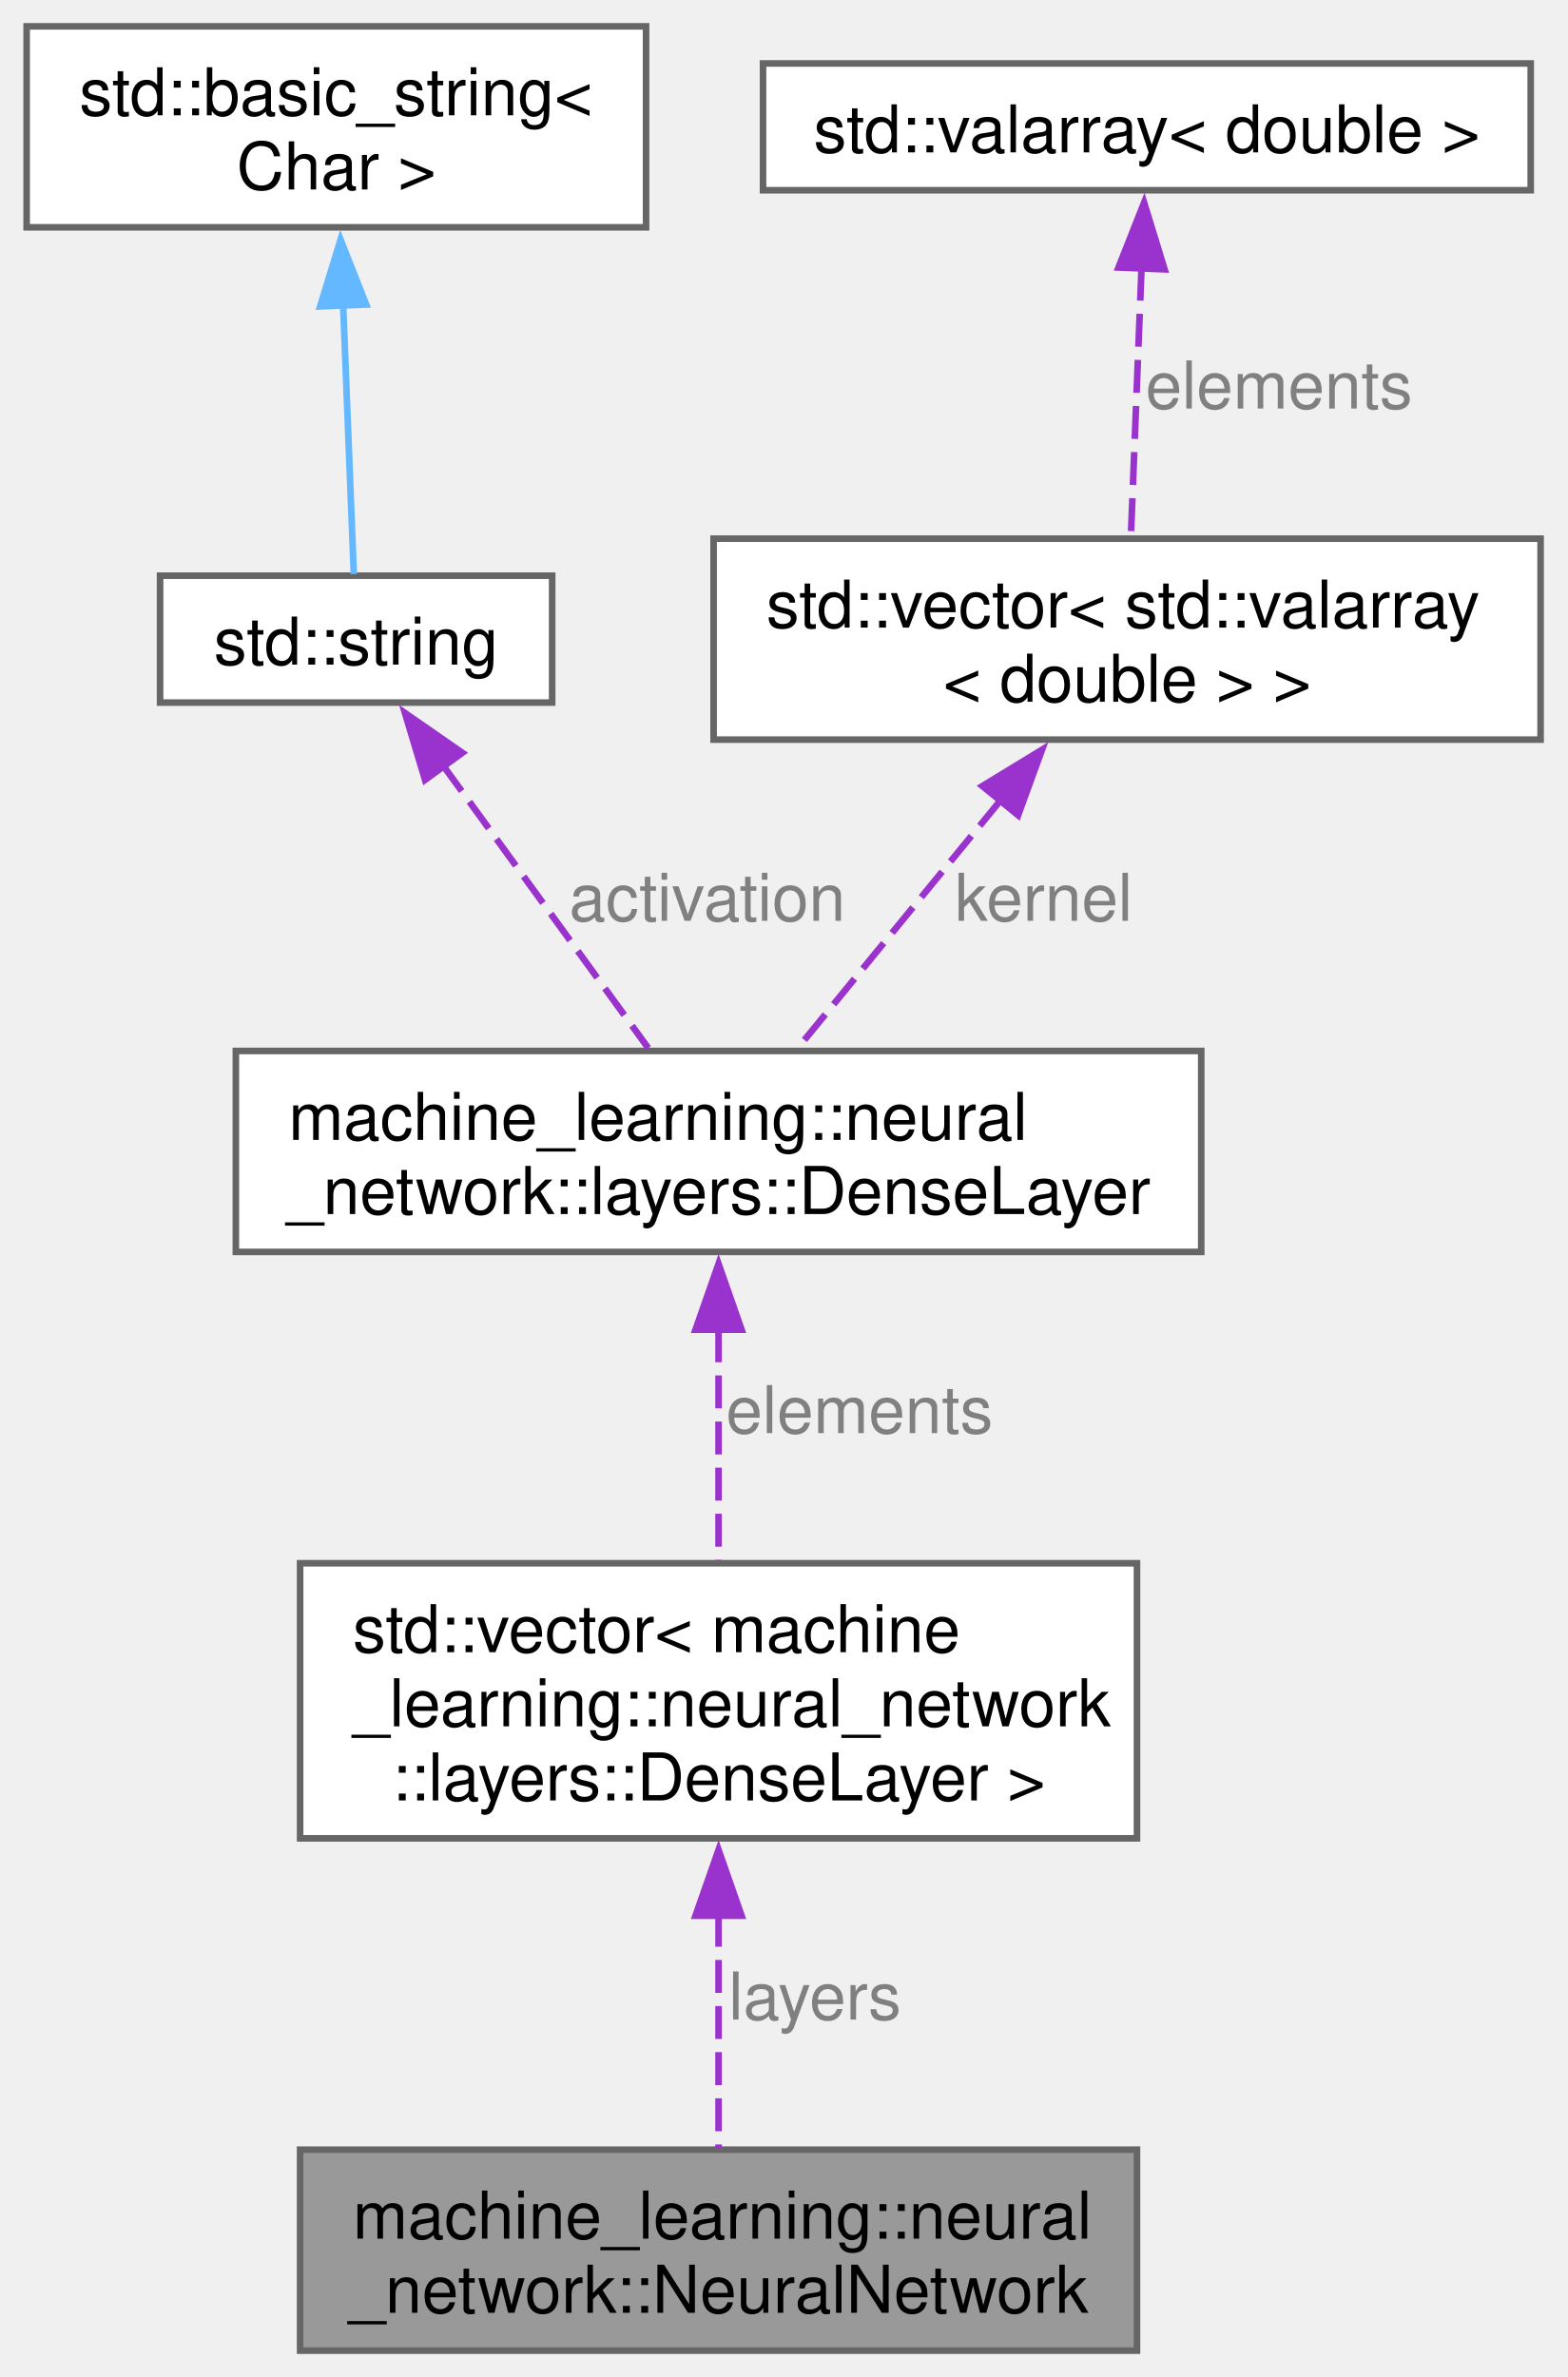
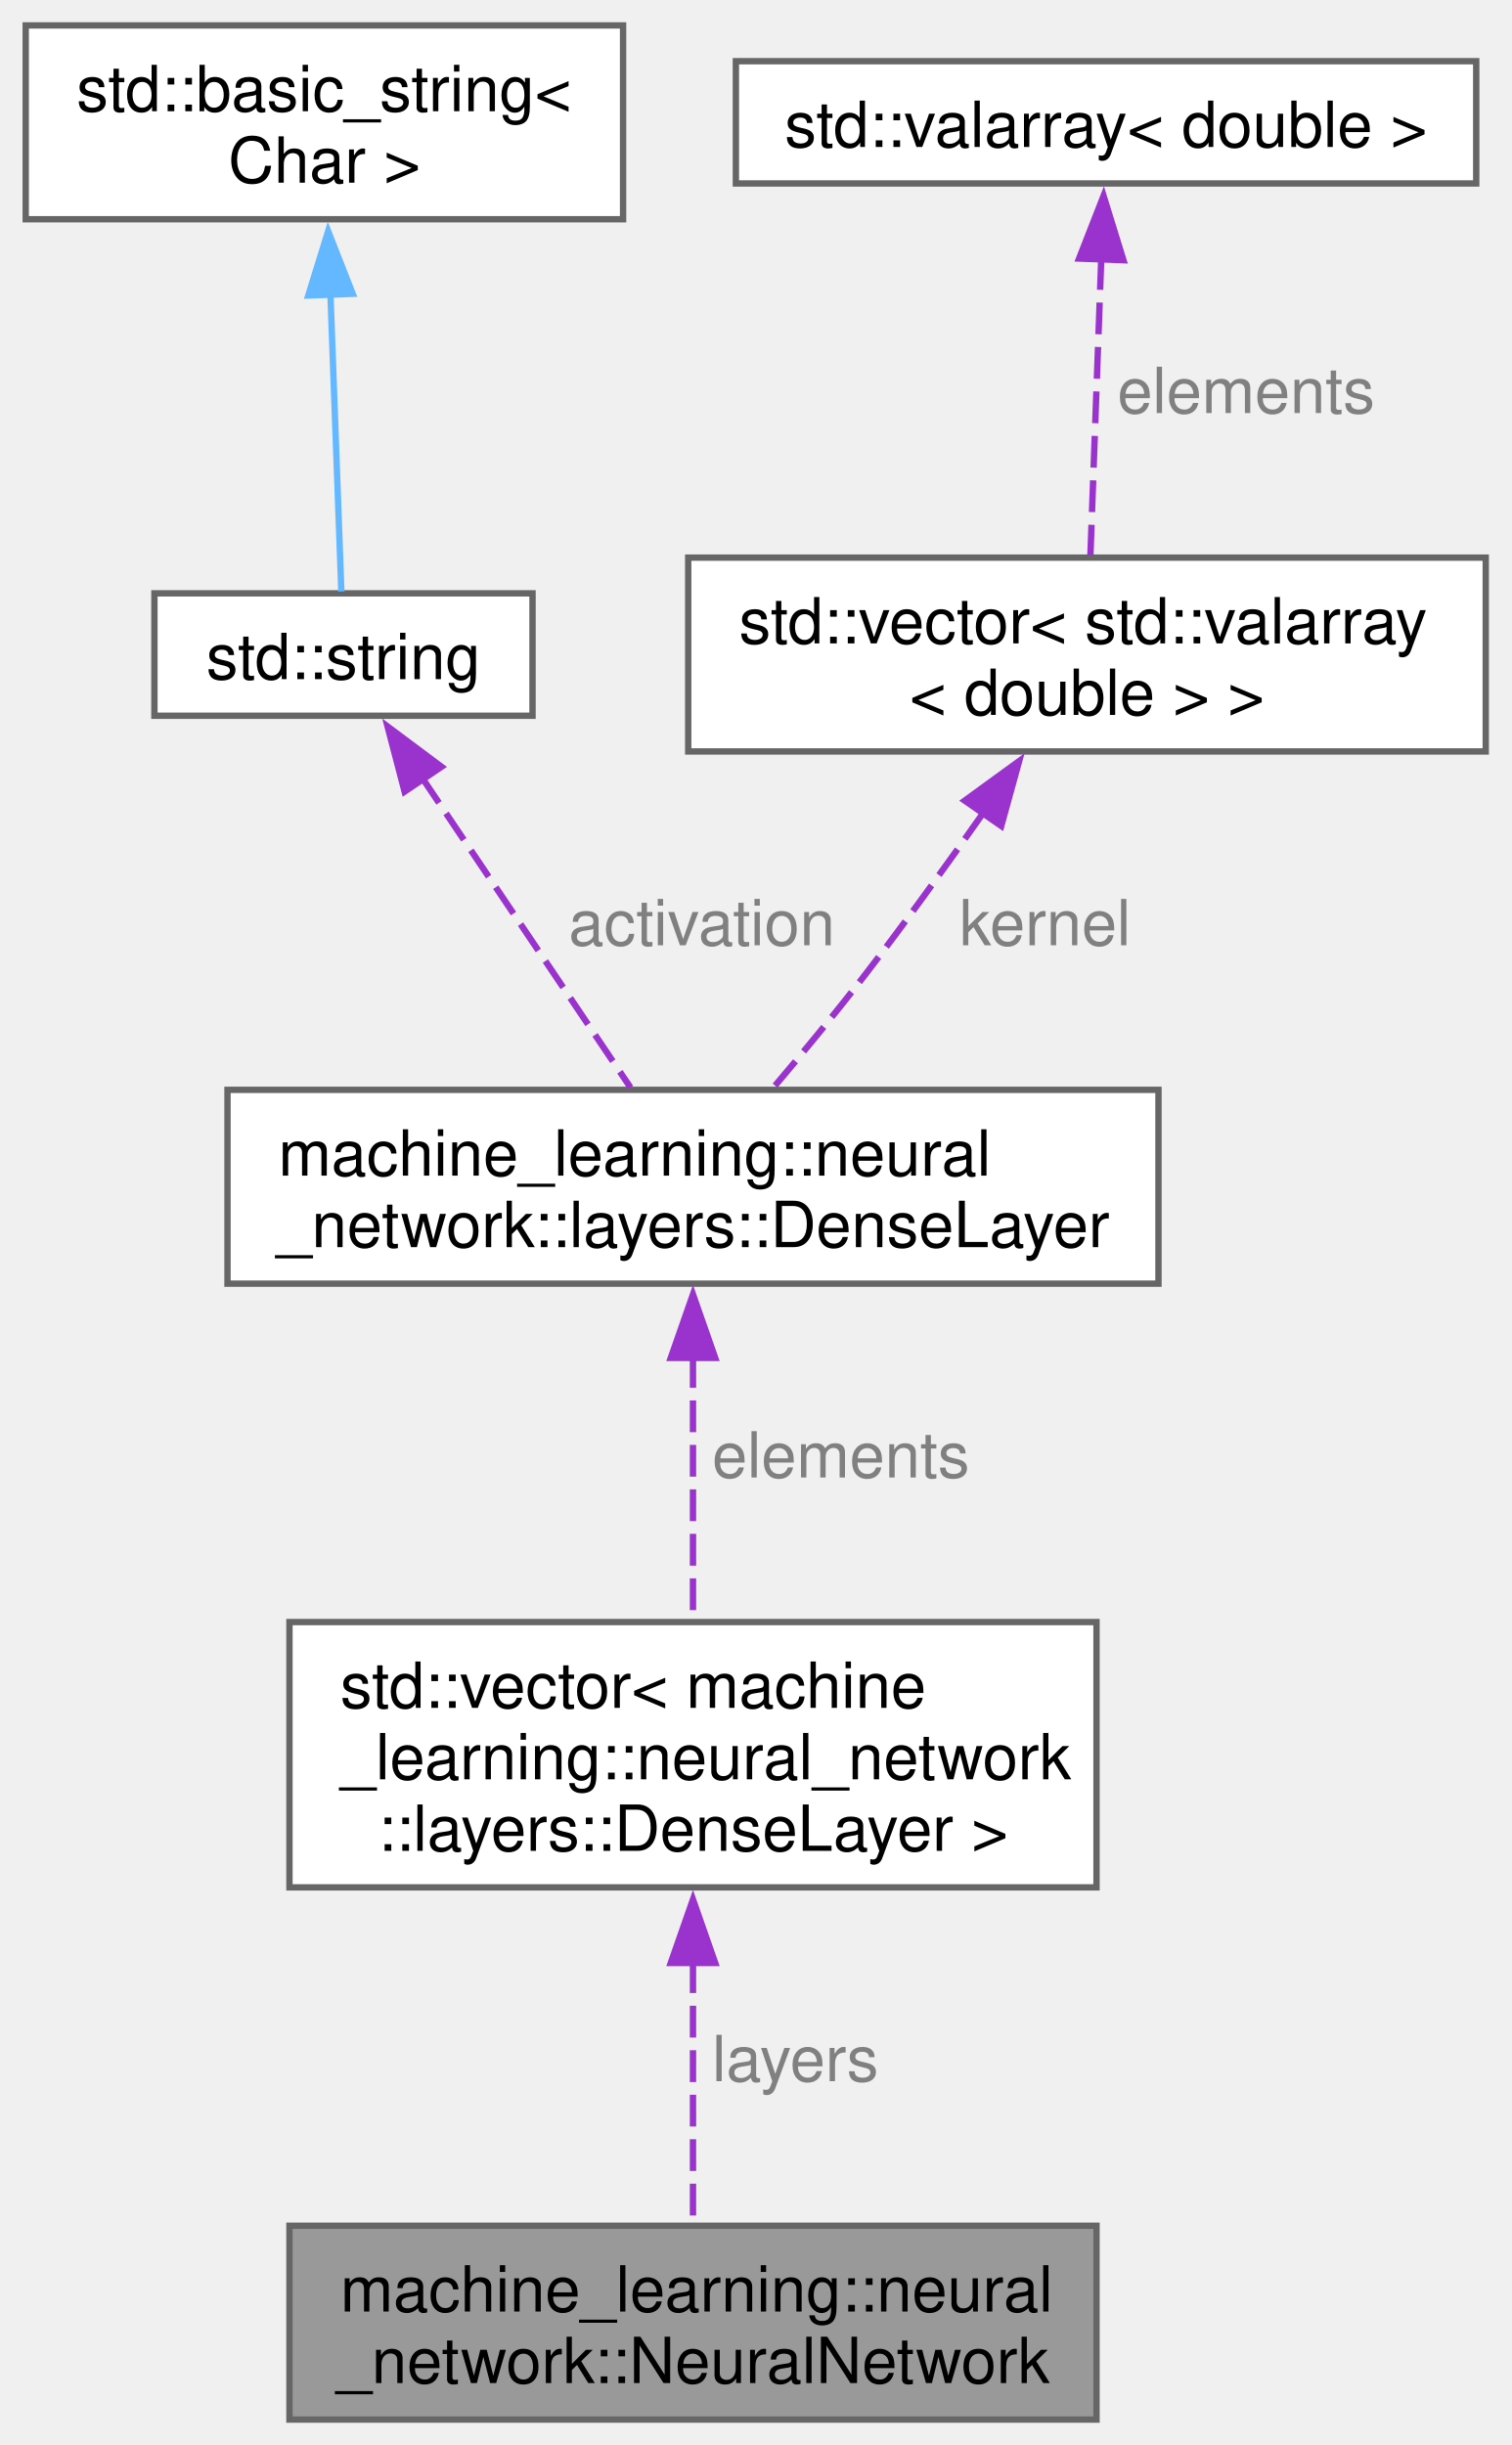
- <svg xmlns="http://www.w3.org/2000/svg" xmlns:xlink="http://www.w3.org/1999/xlink" width="238pt" height="361pt" viewBox="0.00 0.00 237.75 360.75">
-   <g id="graph0" class="graph" transform="scale(1 1) rotate(0) translate(4 356.75)">
+ <svg xmlns="http://www.w3.org/2000/svg" xmlns:xlink="http://www.w3.org/1999/xlink" width="238pt" height="385pt" viewBox="0.00 0.00 237.75 384.75">
+   <g id="graph0" class="graph" transform="scale(1 1) rotate(0) translate(4 380.75)">
    <g id="Node000001" class="node">
      <g id="a_Node000001">
        <a xlink:title=" ">
          <polygon fill="#999999" stroke="#666666" points="168.5,-30.5 41.5,-30.5 41.5,0 168.5,0 168.5,-30.5" />
          <text text-anchor="start" x="49.5" y="-17" font-family="Helvetica,sans-Serif" font-size="10.00">machine_learning::neural</text>
          <text text-anchor="middle" x="105" y="-5.75" font-family="Helvetica,sans-Serif" font-size="10.00">_network::NeuralNetwork</text>
        </a>
      </g>
    </g>
    <g id="Node000002" class="node">
      <g id="a_Node000002">
        <a xlink:title=" ">
-           <polygon fill="white" stroke="#666666" points="168.5,-119.5 41.5,-119.5 41.5,-77.75 168.5,-77.75 168.5,-119.5" />
-           <text text-anchor="start" x="49.5" y="-106" font-family="Helvetica,sans-Serif" font-size="10.00">std::vector&lt; machine</text>
-           <text text-anchor="start" x="49.5" y="-94.75" font-family="Helvetica,sans-Serif" font-size="10.00">_learning::neural_network</text>
-           <text text-anchor="middle" x="105" y="-83.5" font-family="Helvetica,sans-Serif" font-size="10.00">::layers::DenseLayer &gt;</text>
+           <polygon fill="white" stroke="#666666" points="168.5,-125.5 41.5,-125.5 41.5,-83.75 168.5,-83.75 168.5,-125.5" />
+           <text text-anchor="start" x="49.5" y="-112" font-family="Helvetica,sans-Serif" font-size="10.00">std::vector&lt; machine</text>
+           <text text-anchor="start" x="49.5" y="-100.75" font-family="Helvetica,sans-Serif" font-size="10.00">_learning::neural_network</text>
+           <text text-anchor="middle" x="105" y="-89.5" font-family="Helvetica,sans-Serif" font-size="10.00">::layers::DenseLayer &gt;</text>
        </a>
      </g>
    </g>
    <g id="edge1_Node000001_Node000002" class="edge">
      <g id="a_edge1_Node000001_Node000002">
        <a xlink:title=" ">
-           <path fill="none" stroke="#9a32cd" stroke-dasharray="5,2" d="M105,-66.3C105,-54.07 105,-40.64 105,-30.77" />
-           <polygon fill="#9a32cd" stroke="#9a32cd" points="101.5,-66 105,-76 108.5,-66 101.5,-66" />
+           <path fill="none" stroke="#9a32cd" stroke-dasharray="5,2" d="M105,-72.12C105,-58.07 105,-42.18 105,-30.95" />
+           <polygon fill="#9a32cd" stroke="#9a32cd" points="101.5,-71.85 105,-81.85 108.5,-71.85 101.5,-71.85" />
        </a>
      </g>
-       <text text-anchor="middle" x="119.62" y="-50.25" font-family="Helvetica,sans-Serif" font-size="10.00" fill="grey"> layers</text>
+       <text text-anchor="start" x="108" y="-53.25" font-family="Helvetica,sans-Serif" font-size="10.00" fill="grey">layers</text>
    </g>
    <g id="Node000003" class="node">
      <g id="a_Node000003">
        <a xlink:href="../../dc/d93/classmachine__learning_1_1neural__network_1_1layers_1_1_dense_layer.html" target="_top" xlink:title=" ">
-           <polygon fill="white" stroke="#666666" points="178.25,-197.25 31.75,-197.25 31.75,-166.75 178.25,-166.75 178.25,-197.25" />
-           <text text-anchor="start" x="39.75" y="-183.75" font-family="Helvetica,sans-Serif" font-size="10.00">machine_learning::neural</text>
-           <text text-anchor="middle" x="105" y="-172.5" font-family="Helvetica,sans-Serif" font-size="10.00">_network::layers::DenseLayer</text>
+           <polygon fill="white" stroke="#666666" points="178.25,-209.25 31.75,-209.25 31.75,-178.75 178.25,-178.75 178.25,-209.25" />
+           <text text-anchor="start" x="39.75" y="-195.75" font-family="Helvetica,sans-Serif" font-size="10.00">machine_learning::neural</text>
+           <text text-anchor="middle" x="105" y="-184.5" font-family="Helvetica,sans-Serif" font-size="10.00">_network::layers::DenseLayer</text>
        </a>
      </g>
    </g>
    <g id="edge2_Node000002_Node000003" class="edge">
      <g id="a_edge2_Node000002_Node000003">
        <a xlink:title=" ">
-           <path fill="none" stroke="#9a32cd" stroke-dasharray="5,2" d="M105,-155.01C105,-143.63 105,-130.48 105,-119.85" />
-           <polygon fill="#9a32cd" stroke="#9a32cd" points="101.5,-154.94 105,-164.94 108.5,-154.94 101.5,-154.94" />
+           <path fill="none" stroke="#9a32cd" stroke-dasharray="5,2" d="M105,-167.38C105,-154.18 105,-138.31 105,-125.96" />
+           <polygon fill="#9a32cd" stroke="#9a32cd" points="101.5,-167.06 105,-177.06 108.5,-167.06 101.5,-167.06" />
        </a>
      </g>
-       <text text-anchor="middle" x="126.38" y="-139.25" font-family="Helvetica,sans-Serif" font-size="10.00" fill="grey"> elements</text>
+       <text text-anchor="start" x="108" y="-148.25" font-family="Helvetica,sans-Serif" font-size="10.00" fill="grey">elements</text>
    </g>
    <g id="Node000004" class="node">
      <g id="a_Node000004">
        <a xlink:title=" ">
-           <polygon fill="white" stroke="#666666" points="79.75,-269.38 20.25,-269.38 20.25,-250.12 79.75,-250.12 79.75,-269.38" />
-           <text text-anchor="middle" x="50" y="-255.88" font-family="Helvetica,sans-Serif" font-size="10.00">std::string</text>
+           <polygon fill="white" stroke="#666666" points="79.75,-287.38 20.25,-287.38 20.25,-268.12 79.75,-268.12 79.75,-287.38" />
+           <text text-anchor="middle" x="50" y="-273.88" font-family="Helvetica,sans-Serif" font-size="10.00">std::string</text>
        </a>
      </g>
    </g>
    <g id="edge3_Node000003_Node000004" class="edge">
      <g id="a_edge3_Node000003_Node000004">
        <a xlink:title=" ">
-           <path fill="none" stroke="#9a32cd" stroke-dasharray="5,2" d="M63.08,-240.74C72.62,-227.59 85.4,-209.99 94.33,-197.69" />
-           <polygon fill="#9a32cd" stroke="#9a32cd" points="60.46,-238.39 57.41,-248.54 66.12,-242.5 60.46,-238.39" />
+           <path fill="none" stroke="#9a32cd" stroke-dasharray="5,2" d="M62.24,-258.56C72.16,-243.81 85.96,-223.3 95.17,-209.61" />
+           <polygon fill="#9a32cd" stroke="#9a32cd" points="59.62,-256.18 56.94,-266.43 65.43,-260.09 59.62,-256.18" />
        </a>
      </g>
-       <text text-anchor="middle" x="103.29" y="-217" font-family="Helvetica,sans-Serif" font-size="10.00" fill="grey"> activation</text>
+       <text text-anchor="start" x="85.43" y="-232" font-family="Helvetica,sans-Serif" font-size="10.00" fill="grey">activation</text>
    </g>
    <g id="Node000005" class="node">
      <g id="a_Node000005">
        <a xlink:title=" ">
-           <polygon fill="white" stroke="#666666" points="94,-352.75 0,-352.75 0,-322.25 94,-322.25 94,-352.75" />
-           <text text-anchor="start" x="8" y="-339.25" font-family="Helvetica,sans-Serif" font-size="10.00">std::basic_string&lt;</text>
-           <text text-anchor="middle" x="47" y="-328" font-family="Helvetica,sans-Serif" font-size="10.00"> Char &gt;</text>
+           <polygon fill="white" stroke="#666666" points="94,-376.75 0,-376.75 0,-346.25 94,-346.25 94,-376.75" />
+           <text text-anchor="start" x="8" y="-363.25" font-family="Helvetica,sans-Serif" font-size="10.00">std::basic_string&lt;</text>
+           <text text-anchor="middle" x="47" y="-352" font-family="Helvetica,sans-Serif" font-size="10.00"> Char &gt;</text>
        </a>
      </g>
    </g>
    <g id="edge4_Node000004_Node000005" class="edge">
      <g id="a_edge4_Node000004_Node000005">
        <a xlink:title=" ">
-           <path fill="none" stroke="#63b8ff" d="M48.02,-310.73C48.59,-296.47 49.25,-279.66 49.65,-269.62" />
-           <polygon fill="#63b8ff" stroke="#63b8ff" points="44.54,-310.25 47.64,-320.38 51.53,-310.53 44.54,-310.25" />
+           <path fill="none" stroke="#63b8ff" d="M47.95,-334.5C48.54,-318.45 49.26,-298.85 49.67,-287.68" />
+           <polygon fill="#63b8ff" stroke="#63b8ff" points="44.46,-334.25 47.59,-344.37 51.46,-334.51 44.46,-334.25" />
        </a>
      </g>
    </g>
    <g id="Node000006" class="node">
      <g id="a_Node000006">
        <a xlink:title=" ">
-           <polygon fill="white" stroke="#666666" points="229.75,-275 104.25,-275 104.25,-244.5 229.75,-244.5 229.75,-275" />
-           <text text-anchor="start" x="112.25" y="-261.5" font-family="Helvetica,sans-Serif" font-size="10.00">std::vector&lt; std::valarray</text>
-           <text text-anchor="middle" x="167" y="-250.25" font-family="Helvetica,sans-Serif" font-size="10.00">&lt; double &gt; &gt;</text>
+           <polygon fill="white" stroke="#666666" points="229.75,-293 104.25,-293 104.25,-262.5 229.75,-262.5 229.75,-293" />
+           <text text-anchor="start" x="112.25" y="-279.5" font-family="Helvetica,sans-Serif" font-size="10.00">std::vector&lt; std::valarray</text>
+           <text text-anchor="middle" x="167" y="-268.25" font-family="Helvetica,sans-Serif" font-size="10.00">&lt; double &gt; &gt;</text>
        </a>
      </g>
    </g>
    <g id="edge5_Node000003_Node000006" class="edge">
      <g id="a_edge5_Node000003_Node000006">
        <a xlink:title=" ">
-           <path fill="none" stroke="#9a32cd" stroke-dasharray="5,2" d="M147.8,-235.29C137.71,-222.96 125.66,-208.24 116.92,-197.56" />
-           <polygon fill="#9a32cd" stroke="#9a32cd" points="145.04,-237.45 154.09,-242.97 150.46,-233.02 145.04,-237.45" />
+           <path fill="none" stroke="#9a32cd" stroke-dasharray="5,2" d="M150.67,-252.82C144.91,-244.61 138.3,-235.43 132,-227.25 127.46,-221.35 122.25,-215.03 117.62,-209.56" />
+           <polygon fill="#9a32cd" stroke="#9a32cd" points="147.76,-254.76 156.33,-260.99 153.51,-250.77 147.76,-254.76" />
        </a>
      </g>
-       <text text-anchor="middle" x="154.34" y="-217" font-family="Helvetica,sans-Serif" font-size="10.00" fill="grey"> kernel</text>
+       <text text-anchor="start" x="146.92" y="-232" font-family="Helvetica,sans-Serif" font-size="10.00" fill="grey">kernel</text>
    </g>
    <g id="Node000007" class="node">
      <g id="a_Node000007">
        <a xlink:title=" ">
-           <polygon fill="white" stroke="#666666" points="228.25,-347.12 111.75,-347.12 111.75,-327.88 228.25,-327.88 228.25,-347.12" />
-           <text text-anchor="middle" x="170" y="-333.62" font-family="Helvetica,sans-Serif" font-size="10.00">std::valarray&lt; double &gt;</text>
+           <polygon fill="white" stroke="#666666" points="228.25,-371.12 111.75,-371.12 111.75,-351.88 228.25,-351.88 228.25,-371.12" />
+           <text text-anchor="middle" x="170" y="-357.62" font-family="Helvetica,sans-Serif" font-size="10.00">std::valarray&lt; double &gt;</text>
        </a>
      </g>
    </g>
    <g id="edge6_Node000006_Node000007" class="edge">
      <g id="a_edge6_Node000006_Node000007">
        <a xlink:title=" ">
-           <path fill="none" stroke="#9a32cd" stroke-dasharray="5,2" d="M169.19,-316.12C168.68,-303.29 168.04,-287.02 167.58,-275.44" />
-           <polygon fill="#9a32cd" stroke="#9a32cd" points="165.69,-316.15 169.58,-326 172.69,-315.87 165.69,-316.15" />
+           <path fill="none" stroke="#9a32cd" stroke-dasharray="5,2" d="M169.25,-340.14C168.72,-325.6 168.01,-306.39 167.54,-293.36" />
+           <polygon fill="#9a32cd" stroke="#9a32cd" points="165.75,-340.06 169.61,-349.93 172.74,-339.8 165.75,-340.06" />
        </a>
      </g>
-       <text text-anchor="middle" x="190.05" y="-294.75" font-family="Helvetica,sans-Serif" font-size="10.00" fill="grey"> elements</text>
+       <text text-anchor="start" x="171.77" y="-315.75" font-family="Helvetica,sans-Serif" font-size="10.00" fill="grey">elements</text>
    </g>
  </g>
</svg>
